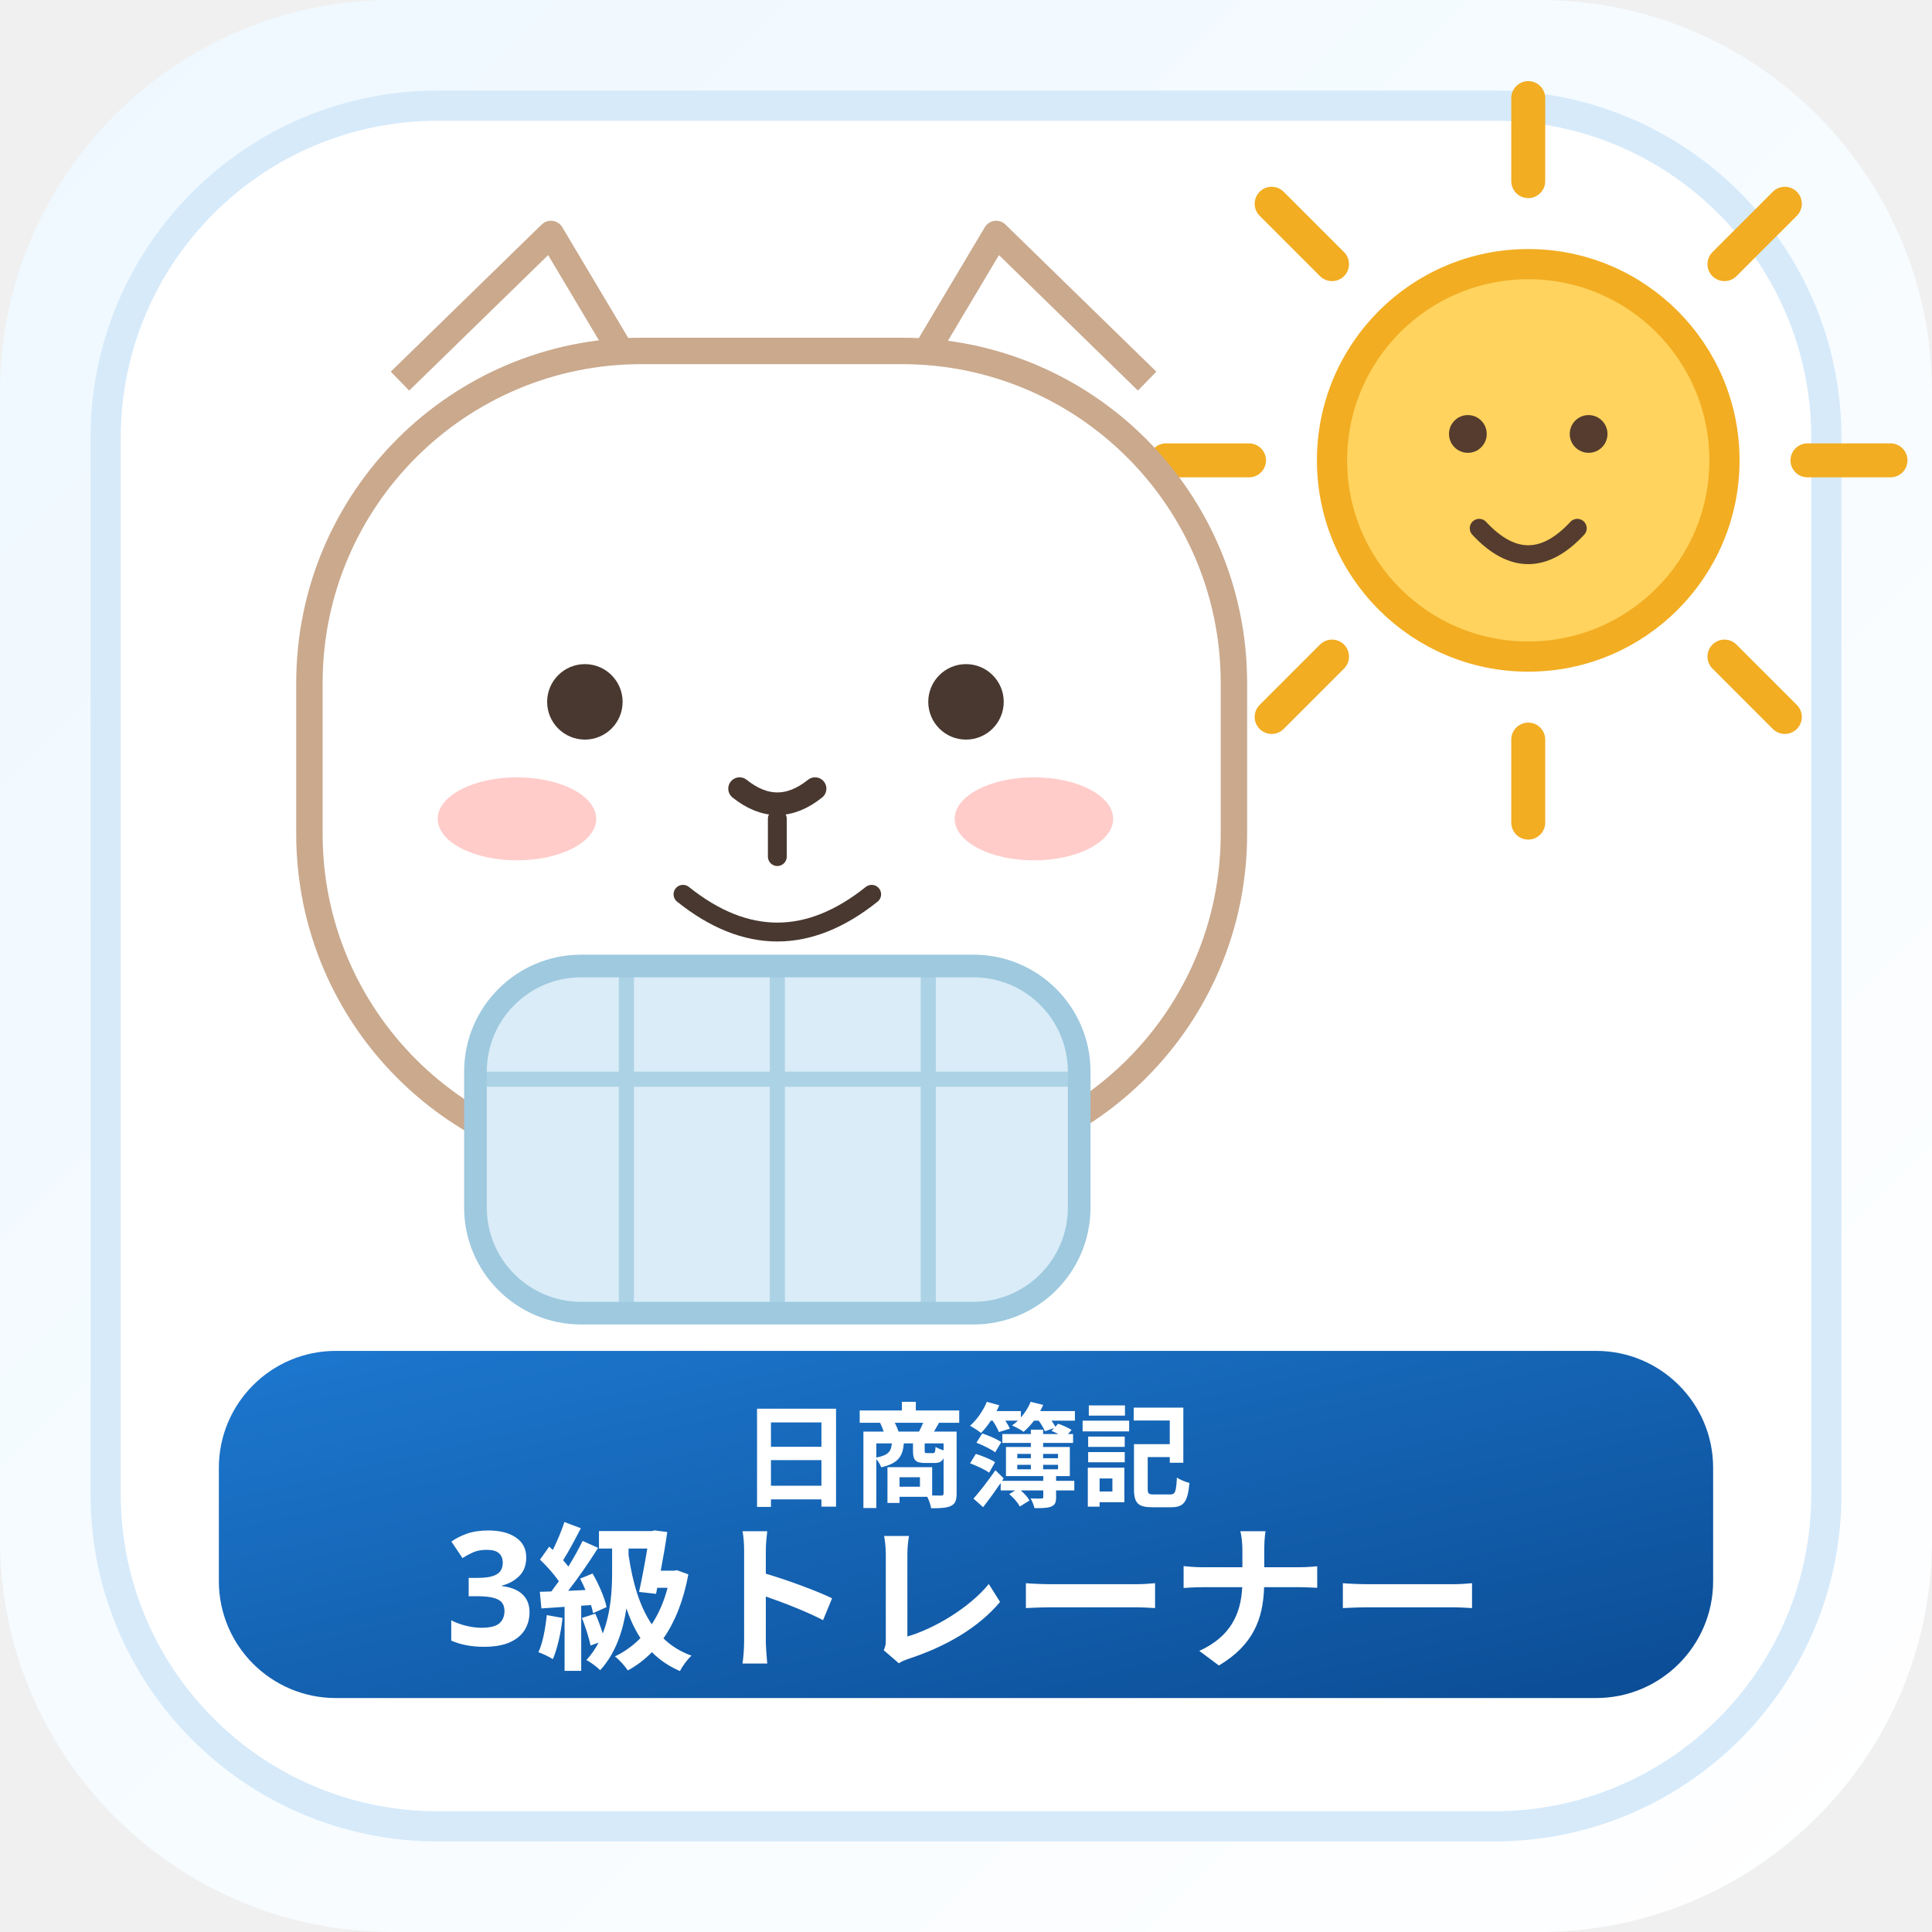
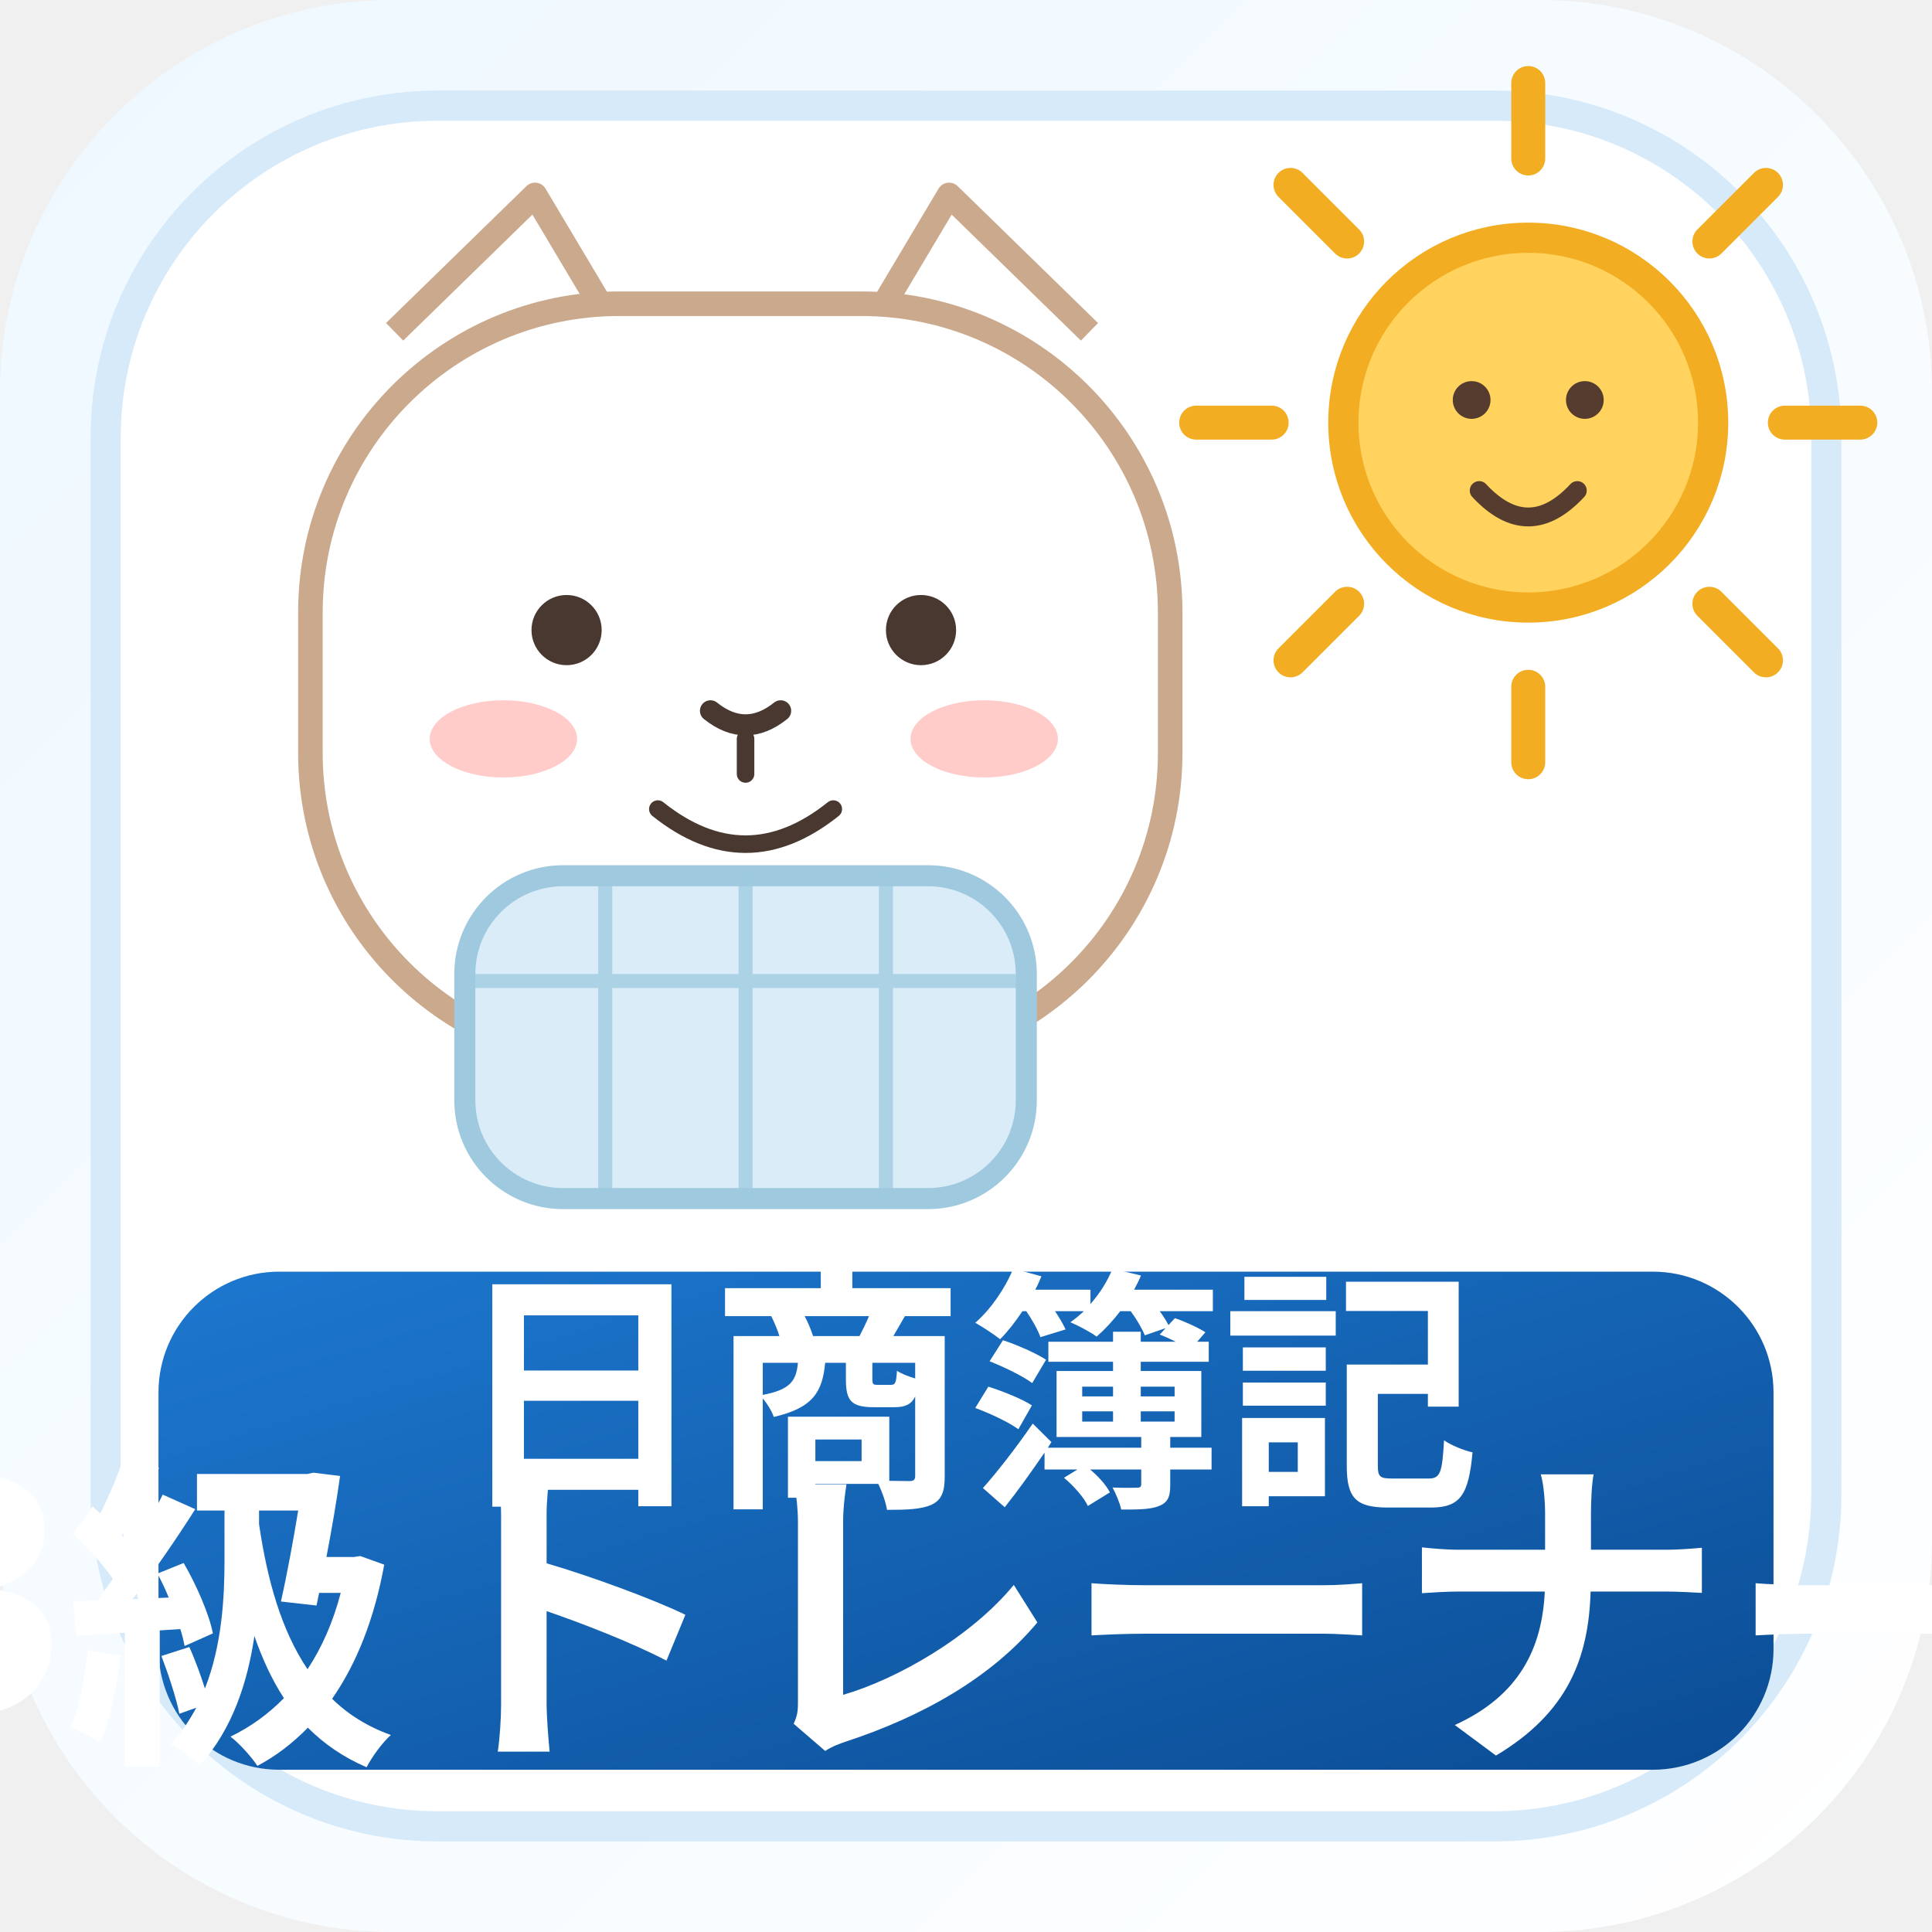
<svg xmlns="http://www.w3.org/2000/svg" viewBox="0 0 512 512">
  <defs>
    <linearGradient id="b" x1="0" y1="0" x2="1" y2="1">
      <stop stop-color="#eef8ff" />
      <stop offset="1" stop-color="#ffffff" />
    </linearGradient>
    <linearGradient id="g" x1="0" y1="0" x2="1" y2="1">
      <stop stop-color="#1d78cf" />
      <stop offset="1" stop-color="#0b4c94" />
    </linearGradient>
  </defs>
  <rect width="512" height="512" rx="104" fill="url(#b)" />
  <rect x="28" y="28" width="456" height="456" rx="88" fill="#fff" stroke="#d6eafa" stroke-width="8" />
-   <circle cx="405" cy="122" r="52" fill="#ffd35d" stroke="#f2ad22" stroke-width="8" />
+   <circle cx="405" cy="112" r="49" fill="#ffd35d" stroke="#f2ad22" stroke-width="8" />
  <g stroke="#f2ad22" stroke-width="9" stroke-linecap="round">
-     <path d="M405 48v-22M405 218v-22M331 122h-22M501 122h-22M353 70l-16-16M473 190l-16-16M457 70l16-16M337 190l16-16" />
+     <path d="M405 42v-20M405 202v-20M337 112h-20M493 112h-20M357 64l-15-15M468 175l-15-15M453 64l15-15M342 175l15-15" />
  </g>
-   <circle cx="389" cy="115" r="5" fill="#553c2e" />
-   <circle cx="421" cy="115" r="5" fill="#553c2e" />
-   <path d="M392 140q13 14 26 0" fill="none" stroke="#553c2e" stroke-width="5" stroke-linecap="round" />
-   <g>
+   <circle cx="390" cy="106" r="5" fill="#553c2e" />
+   <circle cx="420" cy="106" r="5" fill="#553c2e" />
+   <path d="M392 130q13 14 26 0" fill="none" stroke="#553c2e" stroke-width="5" stroke-linecap="round" />
+   <g transform="translate(6,-6) scale(.93)">
    <path d="M106 101l40-39 28 47" fill="#fff" stroke="#caa98d" stroke-width="7" stroke-linejoin="round" />
    <path d="M304 101l-40-39-28 47" fill="#fff" stroke="#caa98d" stroke-width="7" stroke-linejoin="round" />
    <rect x="82" y="93" width="245" height="216" rx="88" fill="#fff" stroke="#caa98d" stroke-width="7" />
    <circle cx="155" cy="186" r="10" fill="#48382f" />
    <circle cx="256" cy="186" r="10" fill="#48382f" />
    <path d="M196 209q10 8 20 0" fill="none" stroke="#48382f" stroke-width="6" stroke-linecap="round" />
    <path d="M206 217v10" stroke="#48382f" stroke-width="5" stroke-linecap="round" />
    <path d="M181 237q25 20 50 0" fill="none" stroke="#48382f" stroke-width="5" stroke-linecap="round" />
    <ellipse cx="137" cy="217" rx="21" ry="11" fill="#ffb0ad" opacity=".65" />
    <ellipse cx="274" cy="217" rx="21" ry="11" fill="#ffb0ad" opacity=".65" />
    <rect x="126" y="256" width="160" height="92" rx="28" fill="#d9ecf7" stroke="#9ec9df" stroke-width="6" />
    <path d="M126 286h160M166 256v92M206 256v92M246 256v92" stroke="#9ec9df" stroke-width="4" opacity=".75" />
  </g>
-   <rect x="58" y="358" width="396" height="92" rx="31" fill="url(#g)" />
-   <text x="256" y="397" text-anchor="middle" font-family="sans-serif" font-size="30" font-weight="800" fill="#fff">日商簿記</text>
-   <text x="256" y="436" text-anchor="middle" font-family="sans-serif" font-size="42" font-weight="900" fill="#fff">3級トレーナー</text>
+   <rect x="42" y="337" width="428" height="132" rx="32" fill="url(#g)" />
+   <text x="256" y="394" text-anchor="middle" font-family="sans-serif" font-size="68" font-weight="900" fill="#fff" textLength="315" lengthAdjust="spacingAndGlyphs">日商簿記</text>
+   <text x="256" y="454" text-anchor="middle" font-family="sans-serif" font-size="88" font-weight="950" fill="#fff" textLength="360" lengthAdjust="spacingAndGlyphs">3級トレーナー</text>
</svg>
